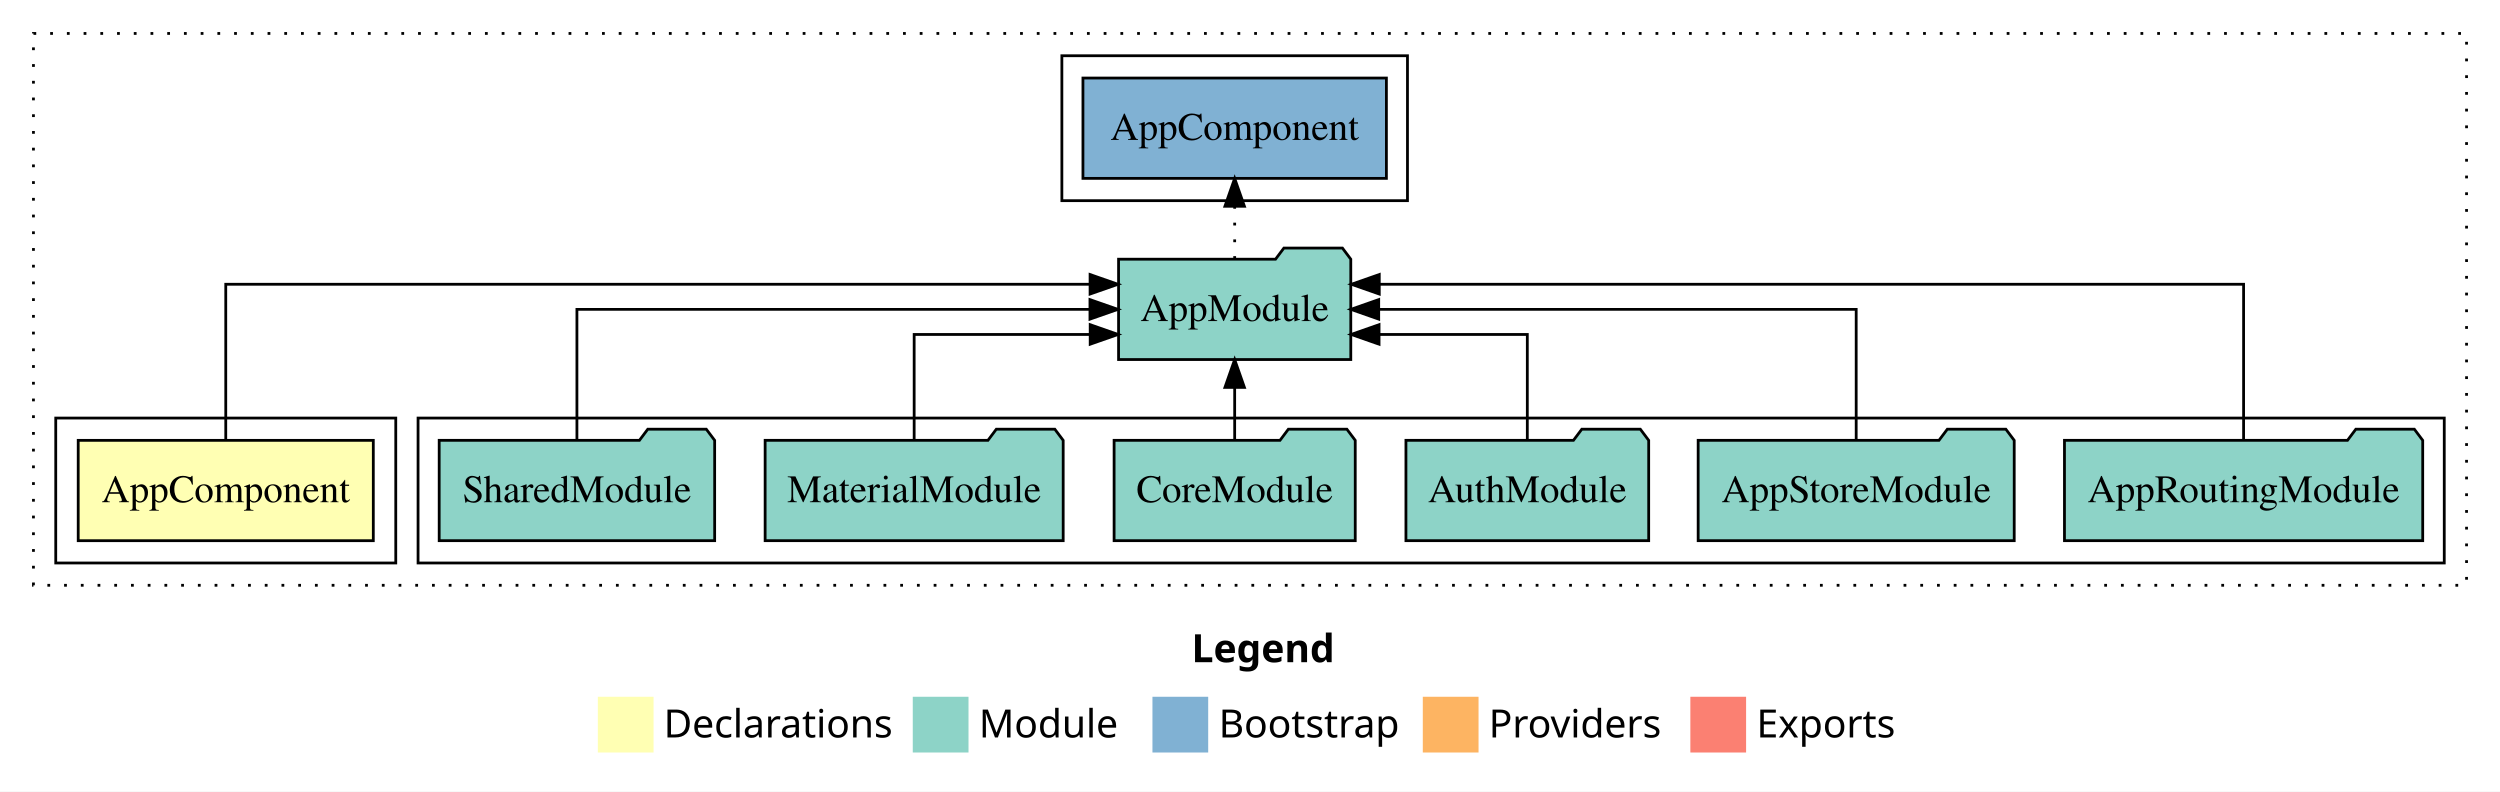
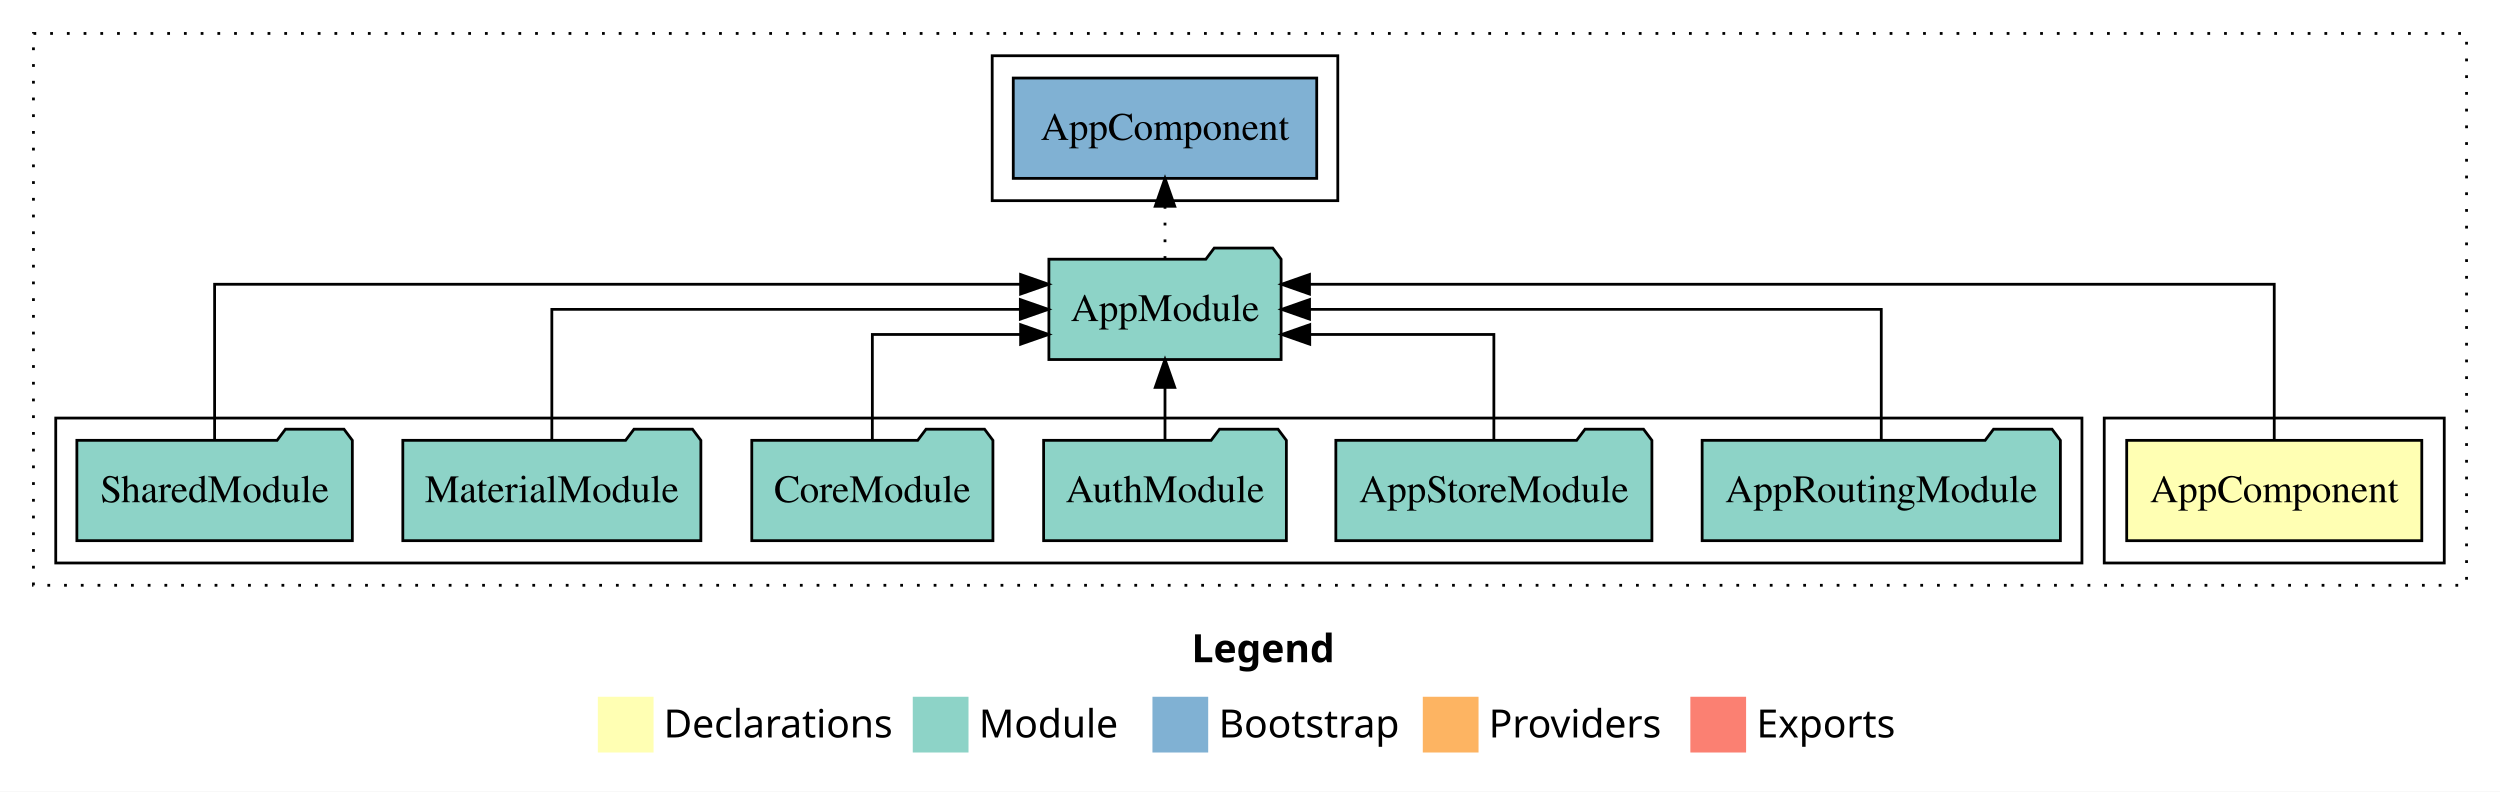
<svg xmlns="http://www.w3.org/2000/svg" width="897pt" height="284pt" viewBox="0.00 0.00 897.00 284.00">
  <g id="graph0" class="graph" transform="scale(1 1) rotate(0) translate(4 280)">
    <polygon fill="white" stroke="transparent" points="-4,4 -4,-280 893,-280 893,4 -4,4" />
    <text text-anchor="start" x="423.51" y="-42.4" font-family="sans-serif" font-weight="bold" font-size="14.00">Legend</text>
    <polygon fill="#ffffb3" stroke="transparent" points="210.5,-10 210.5,-30 230.5,-30 230.5,-10 210.5,-10" />
    <text text-anchor="start" x="234.13" y="-15.4" font-family="sans-serif" font-size="14.00">  Declarations</text>
    <polygon fill="#8dd3c7" stroke="transparent" points="323.5,-10 323.5,-30 343.5,-30 343.5,-10 323.5,-10" />
    <text text-anchor="start" x="347.23" y="-15.4" font-family="sans-serif" font-size="14.00">  Module</text>
    <polygon fill="#80b1d3" stroke="transparent" points="409.5,-10 409.5,-30 429.5,-30 429.5,-10 409.5,-10" />
    <text text-anchor="start" x="433.28" y="-15.4" font-family="sans-serif" font-size="14.00">  Bootstrap</text>
    <polygon fill="#fdb462" stroke="transparent" points="506.5,-10 506.5,-30 526.5,-30 526.5,-10 506.5,-10" />
    <text text-anchor="start" x="530.17" y="-15.4" font-family="sans-serif" font-size="14.00">  Providers</text>
    <polygon fill="#fb8072" stroke="transparent" points="602.5,-10 602.5,-30 622.5,-30 622.5,-10 602.5,-10" />
    <text text-anchor="start" x="626.23" y="-15.4" font-family="sans-serif" font-size="14.00">  Exports</text>
    <g id="clust1" class="cluster">
      <polygon fill="none" stroke="black" stroke-dasharray="1,5" points="8,-70 8,-268 881,-268 881,-70 8,-70" />
    </g>
+     <g id="clust2" class="cluster">
+       <polygon fill="none" stroke="black" points="751,-78 751,-130 873,-130 873,-78 751,-78" />
+     </g>
    <g id="clust6" class="cluster">
-       <polygon fill="none" stroke="black" points="377,-208 377,-260 501,-260 501,-208 377,-208" />
+       <polygon fill="none" stroke="black" points="352,-208 352,-260 476,-260 476,-208 352,-208" />
    </g>
    <g id="clust4" class="cluster">
-       <polygon fill="none" stroke="black" points="146,-78 146,-130 873,-130 873,-78 146,-78" />
-     </g>
-     <g id="clust2" class="cluster">
-       <polygon fill="none" stroke="black" points="16,-78 16,-130 138,-130 138,-78 16,-78" />
+       <polygon fill="none" stroke="black" points="16,-78 16,-130 743,-130 743,-78 16,-78" />
    </g>
    <g id="node1" class="node">
-       <polygon fill="#ffffb3" stroke="black" points="129.94,-122 24.06,-122 24.06,-86 129.94,-86 129.94,-122" />
-       <text text-anchor="middle" x="77" y="-99.8" font-family="Times,serif" font-size="14.00">AppComponent</text>
+       <polygon fill="#ffffb3" stroke="black" points="864.94,-122 759.06,-122 759.06,-86 864.94,-86 864.94,-122" />
+       <text text-anchor="middle" x="812" y="-99.8" font-family="Times,serif" font-size="14.00">AppComponent</text>
    </g>
    <g id="node2" class="node">
-       <polygon fill="#8dd3c7" stroke="black" points="480.66,-187 477.66,-191 456.66,-191 453.66,-187 397.34,-187 397.34,-151 480.66,-151 480.66,-187" />
-       <text text-anchor="middle" x="439" y="-164.8" font-family="Times,serif" font-size="14.00">AppModule</text>
+       <polygon fill="#8dd3c7" stroke="black" points="455.66,-187 452.66,-191 431.66,-191 428.66,-187 372.34,-187 372.34,-151 455.66,-151 455.66,-187" />
+       <text text-anchor="middle" x="414" y="-164.8" font-family="Times,serif" font-size="14.00">AppModule</text>
    </g>
    <g id="edge1" class="edge">
-       <path fill="none" stroke="black" d="M77,-122.29C77,-144.21 77,-178 77,-178 77,-178 387.12,-178 387.12,-178" />
-       <polygon fill="black" stroke="black" points="387.12,-181.5 397.12,-178 387.12,-174.5 387.12,-181.5" />
+       <path fill="none" stroke="black" d="M812,-122.29C812,-144.21 812,-178 812,-178 812,-178 465.84,-178 465.84,-178" />
+       <polygon fill="black" stroke="black" points="465.84,-174.5 455.84,-178 465.84,-181.5 465.84,-174.5" />
    </g>
    <g id="node9" class="node">
-       <polygon fill="#80b1d3" stroke="black" points="493.44,-252 384.56,-252 384.56,-216 493.44,-216 493.44,-252" />
-       <text text-anchor="middle" x="439" y="-229.8" font-family="Times,serif" font-size="14.00">AppComponent </text>
+       <polygon fill="#80b1d3" stroke="black" points="468.44,-252 359.56,-252 359.56,-216 468.44,-216 468.44,-252" />
+       <text text-anchor="middle" x="414" y="-229.8" font-family="Times,serif" font-size="14.00">AppComponent </text>
    </g>
    <g id="edge8" class="edge">
-       <path fill="none" stroke="black" stroke-dasharray="1,5" d="M439,-187.11C439,-187.11 439,-205.99 439,-205.99" />
-       <polygon fill="black" stroke="black" points="435.5,-205.99 439,-215.99 442.5,-205.99 435.5,-205.99" />
+       <path fill="none" stroke="black" stroke-dasharray="1,5" d="M414,-187.11C414,-187.11 414,-205.99 414,-205.99" />
+       <polygon fill="black" stroke="black" points="410.5,-205.99 414,-215.99 417.5,-205.99 410.5,-205.99" />
    </g>
    <g id="node3" class="node">
-       <polygon fill="#8dd3c7" stroke="black" points="865.27,-122 862.27,-126 841.27,-126 838.27,-122 736.73,-122 736.73,-86 865.27,-86 865.27,-122" />
-       <text text-anchor="middle" x="801" y="-99.8" font-family="Times,serif" font-size="14.00">AppRoutingModule</text>
+       <polygon fill="#8dd3c7" stroke="black" points="735.27,-122 732.27,-126 711.27,-126 708.27,-122 606.73,-122 606.73,-86 735.27,-86 735.27,-122" />
+       <text text-anchor="middle" x="671" y="-99.8" font-family="Times,serif" font-size="14.00">AppRoutingModule</text>
    </g>
    <g id="edge2" class="edge">
-       <path fill="none" stroke="black" d="M801,-122.29C801,-144.21 801,-178 801,-178 801,-178 490.88,-178 490.88,-178" />
-       <polygon fill="black" stroke="black" points="490.88,-174.5 480.88,-178 490.88,-181.5 490.88,-174.5" />
+       <path fill="none" stroke="black" d="M671,-122.11C671,-141.34 671,-169 671,-169 671,-169 465.86,-169 465.86,-169" />
+       <polygon fill="black" stroke="black" points="465.86,-165.5 455.86,-169 465.86,-172.5 465.86,-165.5" />
    </g>
    <g id="node4" class="node">
-       <polygon fill="#8dd3c7" stroke="black" points="718.7,-122 715.7,-126 694.7,-126 691.7,-122 605.3,-122 605.3,-86 718.7,-86 718.7,-122" />
-       <text text-anchor="middle" x="662" y="-99.8" font-family="Times,serif" font-size="14.00">AppStoreModule</text>
+       <polygon fill="#8dd3c7" stroke="black" points="588.7,-122 585.7,-126 564.7,-126 561.7,-122 475.3,-122 475.3,-86 588.7,-86 588.7,-122" />
+       <text text-anchor="middle" x="532" y="-99.8" font-family="Times,serif" font-size="14.00">AppStoreModule</text>
    </g>
    <g id="edge3" class="edge">
-       <path fill="none" stroke="black" d="M662,-122.11C662,-141.34 662,-169 662,-169 662,-169 490.68,-169 490.68,-169" />
-       <polygon fill="black" stroke="black" points="490.68,-165.5 480.68,-169 490.68,-172.5 490.68,-165.5" />
+       <path fill="none" stroke="black" d="M532,-122.03C532,-138.4 532,-160 532,-160 532,-160 465.93,-160 465.93,-160" />
+       <polygon fill="black" stroke="black" points="465.93,-156.5 455.93,-160 465.93,-163.5 465.93,-156.5" />
    </g>
    <g id="node5" class="node">
-       <polygon fill="#8dd3c7" stroke="black" points="587.55,-122 584.55,-126 563.55,-126 560.55,-122 500.45,-122 500.45,-86 587.55,-86 587.55,-122" />
-       <text text-anchor="middle" x="544" y="-99.8" font-family="Times,serif" font-size="14.00">AuthModule</text>
+       <polygon fill="#8dd3c7" stroke="black" points="457.55,-122 454.55,-126 433.55,-126 430.55,-122 370.45,-122 370.45,-86 457.55,-86 457.55,-122" />
+       <text text-anchor="middle" x="414" y="-99.8" font-family="Times,serif" font-size="14.00">AuthModule</text>
    </g>
    <g id="edge4" class="edge">
-       <path fill="none" stroke="black" d="M544,-122.03C544,-138.4 544,-160 544,-160 544,-160 490.8,-160 490.8,-160" />
-       <polygon fill="black" stroke="black" points="490.8,-156.5 480.8,-160 490.8,-163.5 490.8,-156.5" />
+       <path fill="none" stroke="black" d="M414,-122.11C414,-122.11 414,-140.99 414,-140.99" />
+       <polygon fill="black" stroke="black" points="410.5,-140.99 414,-150.99 417.5,-140.99 410.5,-140.99" />
    </g>
    <g id="node6" class="node">
-       <polygon fill="#8dd3c7" stroke="black" points="482.26,-122 479.26,-126 458.26,-126 455.26,-122 395.74,-122 395.74,-86 482.26,-86 482.26,-122" />
-       <text text-anchor="middle" x="439" y="-99.8" font-family="Times,serif" font-size="14.00">CoreModule</text>
+       <polygon fill="#8dd3c7" stroke="black" points="352.26,-122 349.26,-126 328.26,-126 325.26,-122 265.74,-122 265.74,-86 352.26,-86 352.26,-122" />
+       <text text-anchor="middle" x="309" y="-99.8" font-family="Times,serif" font-size="14.00">CoreModule</text>
    </g>
    <g id="edge5" class="edge">
-       <path fill="none" stroke="black" d="M439,-122.11C439,-122.11 439,-140.99 439,-140.99" />
-       <polygon fill="black" stroke="black" points="435.5,-140.99 439,-150.99 442.5,-140.99 435.5,-140.99" />
+       <path fill="none" stroke="black" d="M309,-122.03C309,-138.4 309,-160 309,-160 309,-160 362.2,-160 362.2,-160" />
+       <polygon fill="black" stroke="black" points="362.2,-163.5 372.2,-160 362.2,-156.5 362.2,-163.5" />
    </g>
    <g id="node7" class="node">
-       <polygon fill="#8dd3c7" stroke="black" points="377.47,-122 374.47,-126 353.47,-126 350.47,-122 270.53,-122 270.53,-86 377.47,-86 377.47,-122" />
-       <text text-anchor="middle" x="324" y="-99.8" font-family="Times,serif" font-size="14.00">MaterialModule</text>
+       <polygon fill="#8dd3c7" stroke="black" points="247.47,-122 244.47,-126 223.47,-126 220.47,-122 140.53,-122 140.53,-86 247.47,-86 247.47,-122" />
+       <text text-anchor="middle" x="194" y="-99.8" font-family="Times,serif" font-size="14.00">MaterialModule</text>
    </g>
    <g id="edge6" class="edge">
-       <path fill="none" stroke="black" d="M324,-122.03C324,-138.4 324,-160 324,-160 324,-160 387.16,-160 387.16,-160" />
-       <polygon fill="black" stroke="black" points="387.16,-163.5 397.16,-160 387.16,-156.5 387.16,-163.5" />
+       <path fill="none" stroke="black" d="M194,-122.11C194,-141.34 194,-169 194,-169 194,-169 362.1,-169 362.1,-169" />
+       <polygon fill="black" stroke="black" points="362.1,-172.5 372.1,-169 362.1,-165.5 362.1,-172.5" />
    </g>
    <g id="node8" class="node">
-       <polygon fill="#8dd3c7" stroke="black" points="252.42,-122 249.42,-126 228.42,-126 225.42,-122 153.58,-122 153.58,-86 252.42,-86 252.42,-122" />
-       <text text-anchor="middle" x="203" y="-99.8" font-family="Times,serif" font-size="14.00">SharedModule</text>
+       <polygon fill="#8dd3c7" stroke="black" points="122.42,-122 119.42,-126 98.42,-126 95.42,-122 23.58,-122 23.58,-86 122.42,-86 122.42,-122" />
+       <text text-anchor="middle" x="73" y="-99.8" font-family="Times,serif" font-size="14.00">SharedModule</text>
    </g>
    <g id="edge7" class="edge">
-       <path fill="none" stroke="black" d="M203,-122.11C203,-141.34 203,-169 203,-169 203,-169 387.08,-169 387.08,-169" />
-       <polygon fill="black" stroke="black" points="387.08,-172.5 397.08,-169 387.08,-165.5 387.08,-172.5" />
+       <path fill="none" stroke="black" d="M73,-122.29C73,-144.21 73,-178 73,-178 73,-178 362.19,-178 362.19,-178" />
+       <polygon fill="black" stroke="black" points="362.19,-181.5 372.19,-178 362.19,-174.5 362.19,-181.5" />
    </g>
  </g>
</svg>
